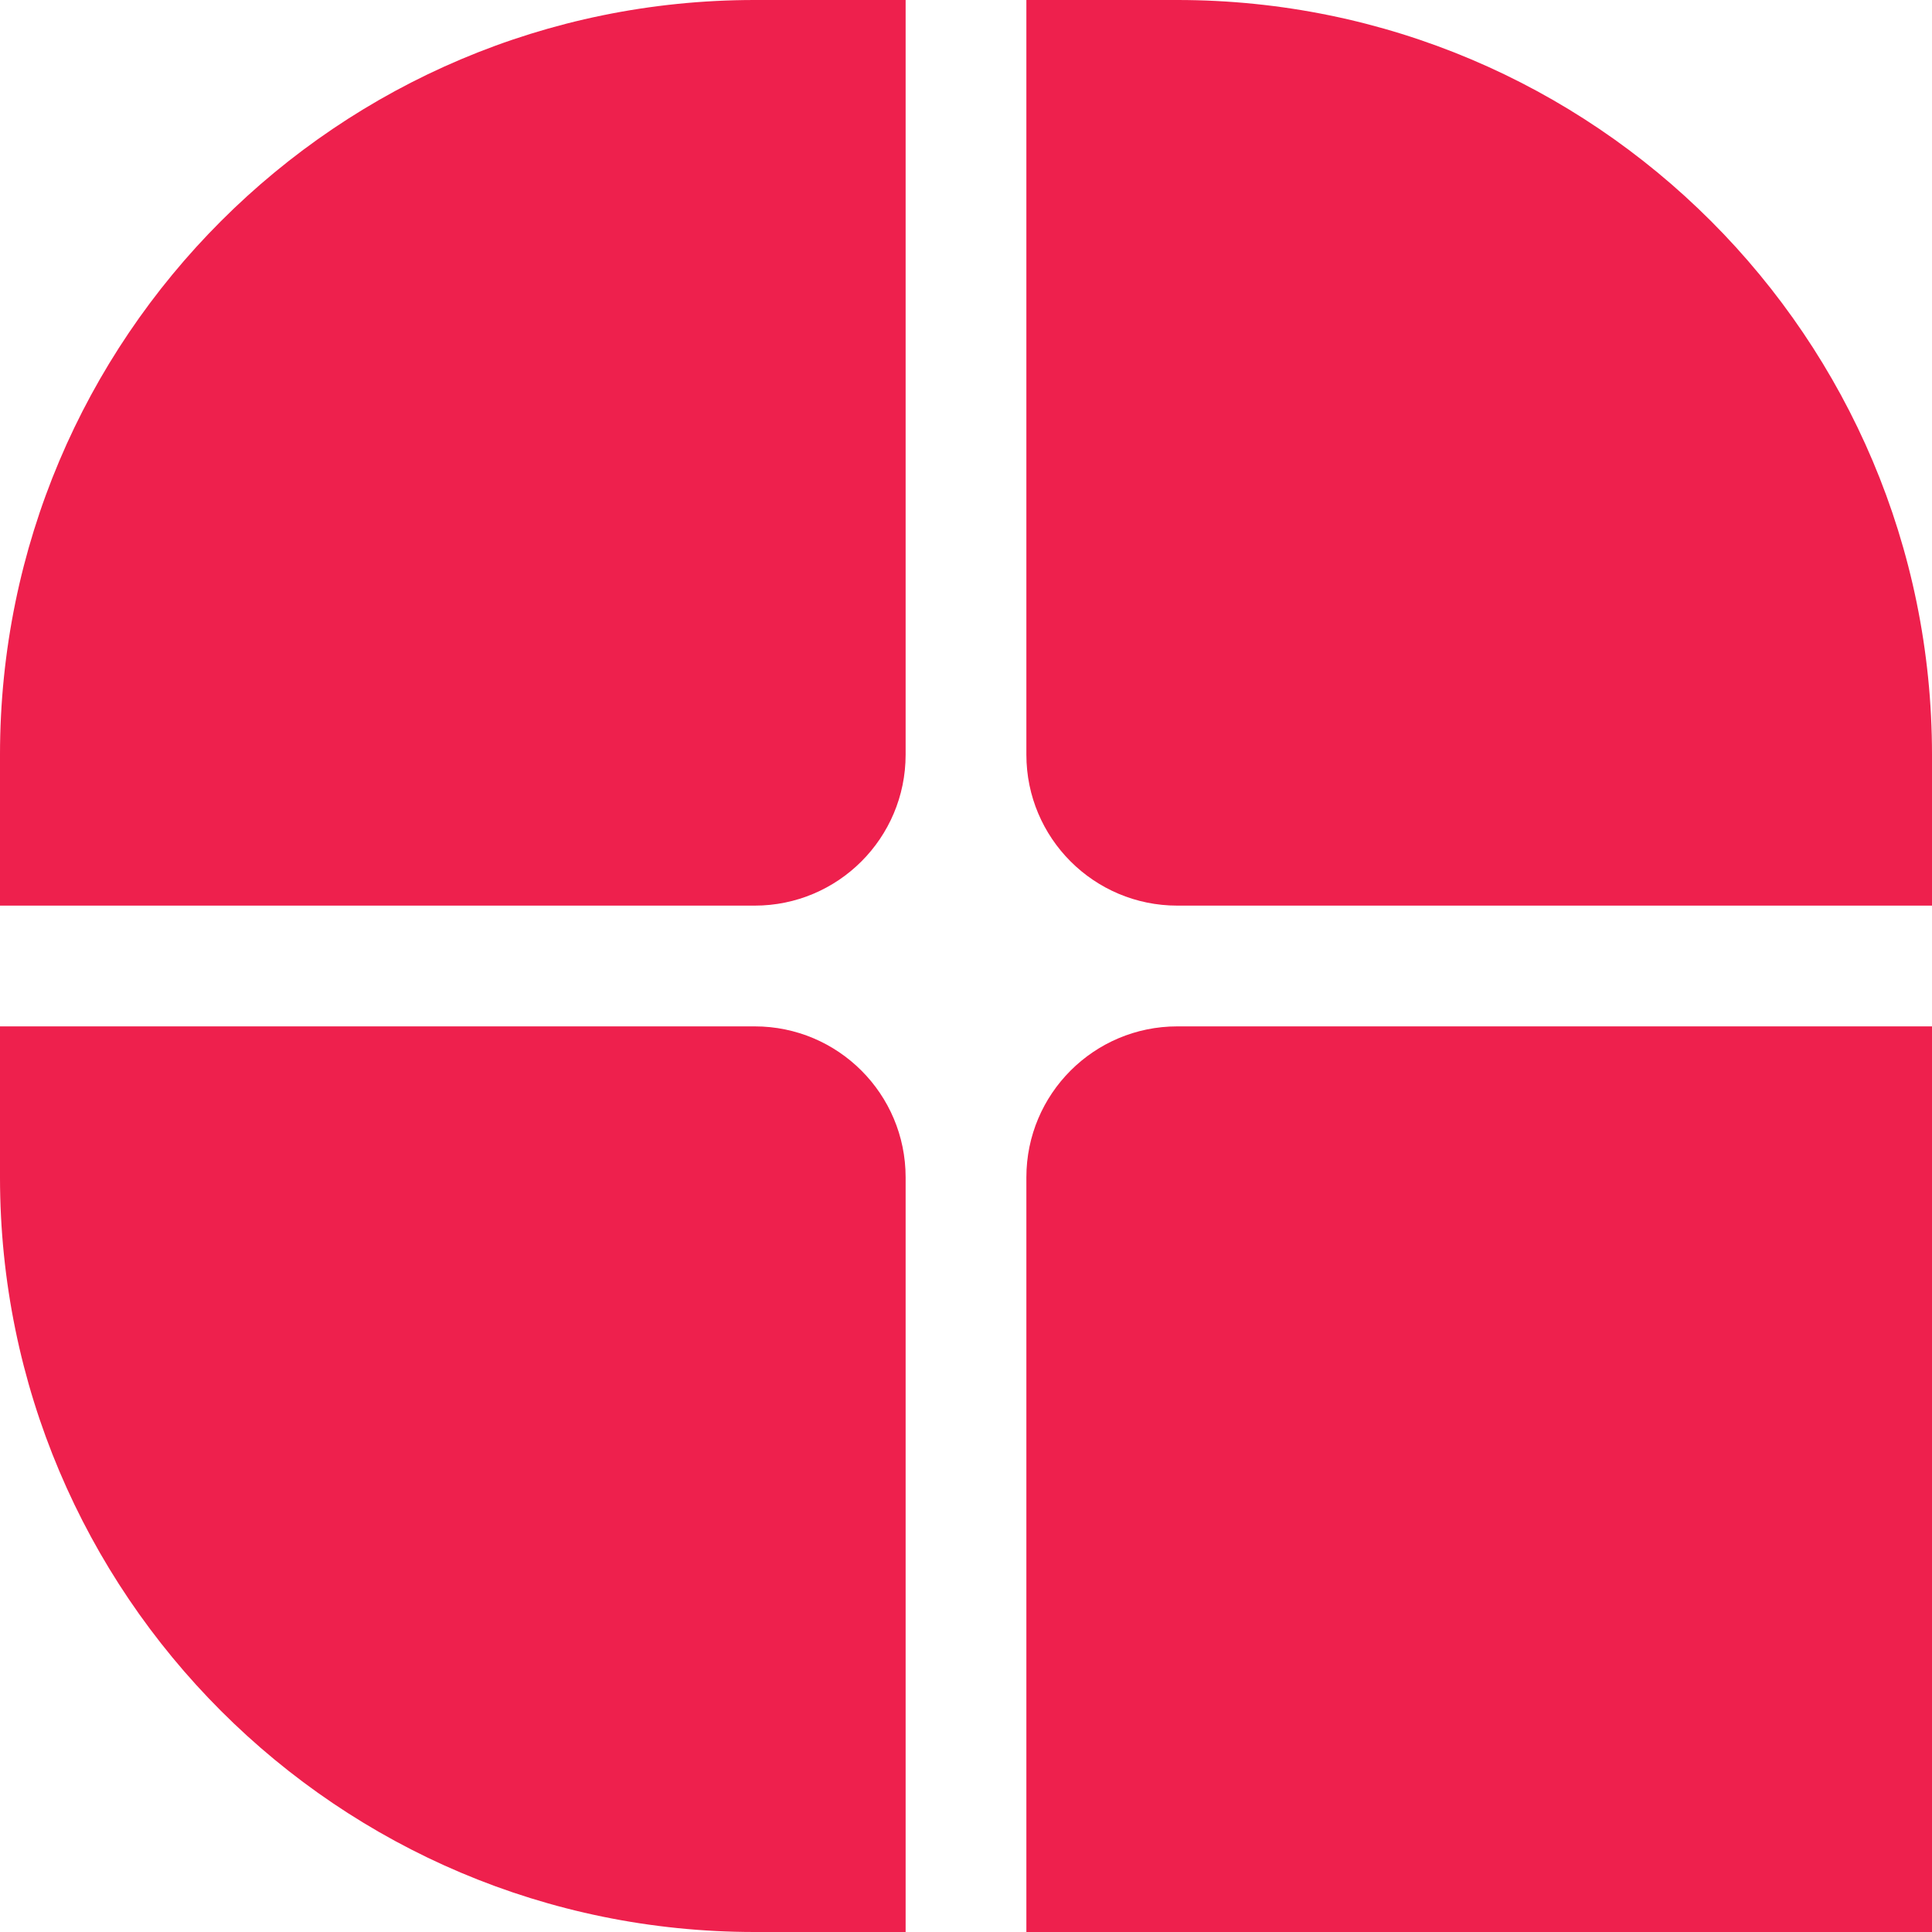
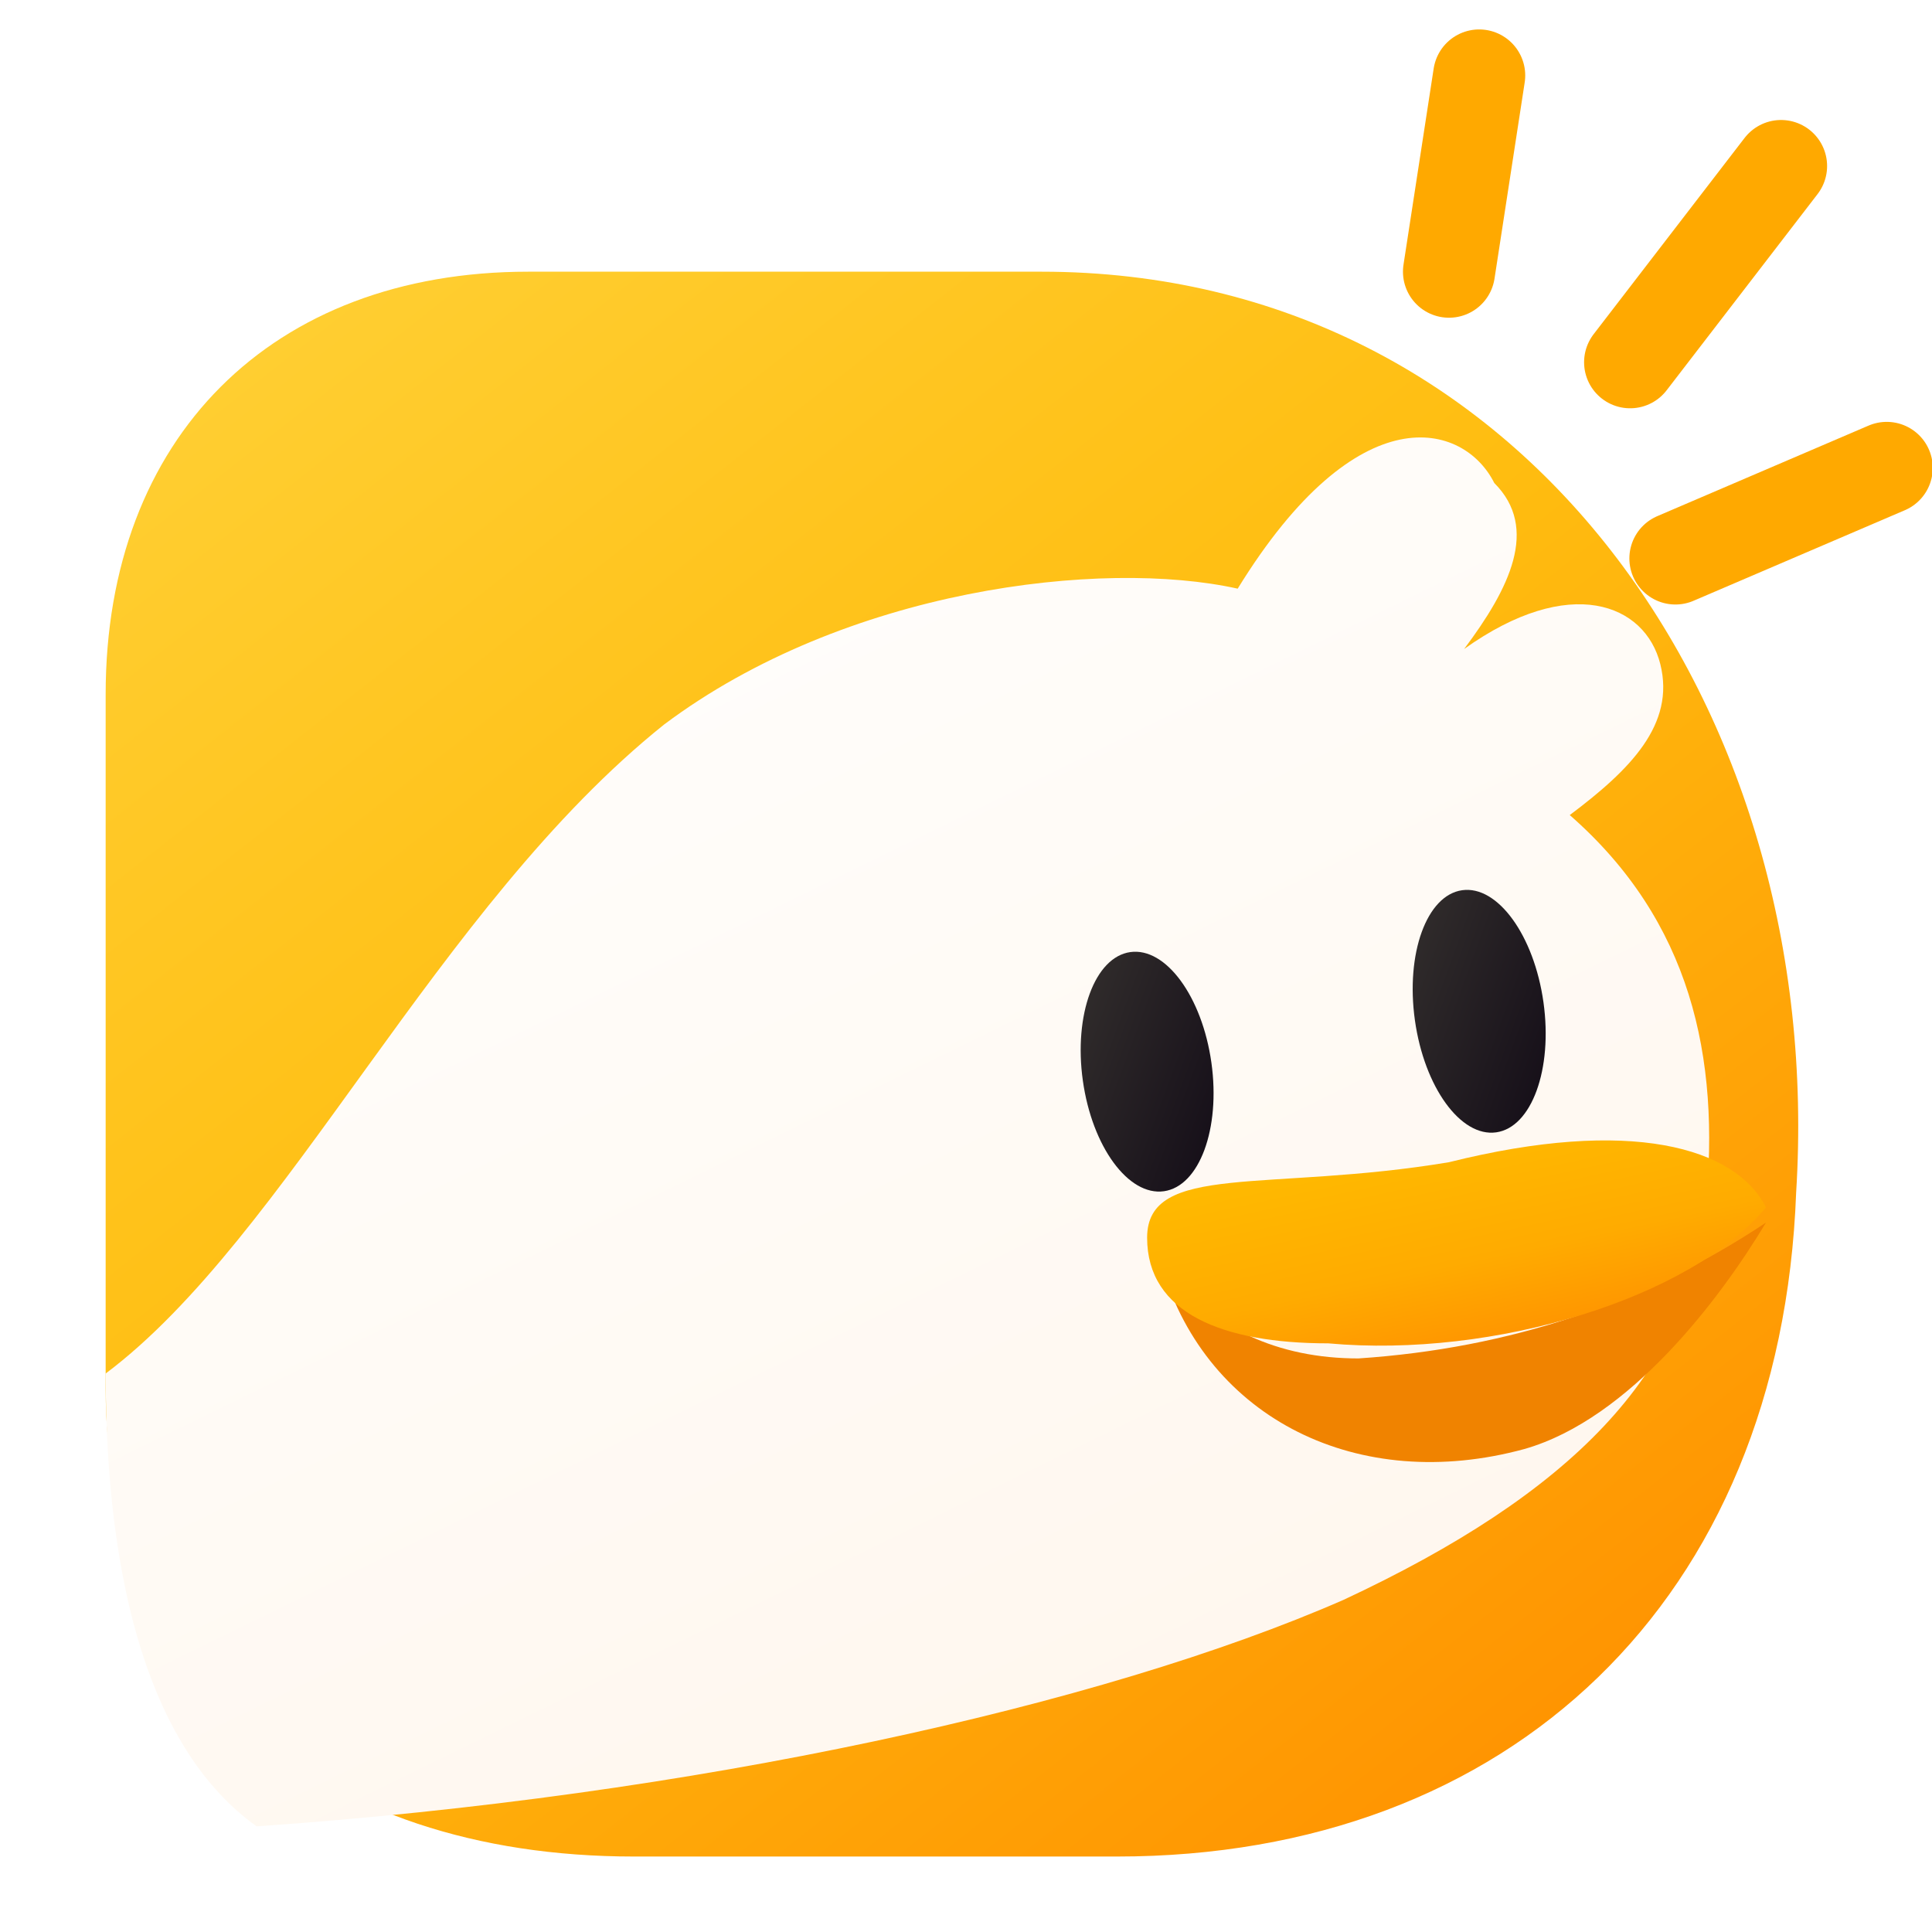
- <svg xmlns="http://www.w3.org/2000/svg" viewBox="0 0 256 256" width="256" height="256" fill="none">
-   <path d="M 100 136 C 111.046 136 120 144.954 120 156 L 120 256 L 100 256 C 44.772 256 0 211.228 0 156 L 0 136 Z M 256 256 L 136 256 L 136 156 C 136 144.954 144.954 136 156 136 L 256 136 Z M 120 100 C 120 111.046 111.046 120 100 120 L 0 120 L 0 100 C 0 44.772 44.772 0 100 0 L 120 0 Z M 156 0 C 211.228 0 256 44.772 256 100 L 256 120 L 156 120 C 144.954 120 136 111.046 136 100 L 136 0 Z" fill="#EE204D" />
+ <svg xmlns="http://www.w3.org/2000/svg" width="32" height="32" viewBox="0 0 128 128" role="img" aria-label="MnemoDuck — Покой">
+   <defs>
+     <linearGradient id="sun" x1="0" y1="0" x2="0.84" y2="1">
+       <stop offset="0" stop-color="#FFD137" />
+       <stop offset=".48" stop-color="#FFBD10" />
+       <stop offset="1" stop-color="#FF9100" />
+     </linearGradient>
+     <linearGradient id="white" x1="0" y1="0" x2=".55" y2="1">
+       <stop offset="0" stop-color="#FFFFFF" />
+       <stop offset="1" stop-color="#FFF7EE" />
+     </linearGradient>
+     <linearGradient id="bill" x1="0" y1="0" x2=".65" y2="1">
+       <stop offset="0" stop-color="#FFC000" />
+       <stop offset=".65" stop-color="#FFAB00" />
+       <stop offset="1" stop-color="#FF9100" />
+     </linearGradient>
+     <linearGradient id="eye" x1="0" y1="0" x2="1" y2="1">
+       <stop offset="0" stop-color="#34302E" />
+       <stop offset="1" stop-color="#120B16" />
+     </linearGradient>
+     <linearGradient id="mouth" x1="0" y1="0" x2="0" y2="1">
+       <stop offset="0" stop-color="#913900" />
+       <stop offset="1" stop-color="#481814" />
+     </linearGradient>
+   </defs>
+   <g class="body">
+     <path class="shell" d="M 35 18 C 18 18 7 29 7 46 L 7 92 C 7 111 21 123 42 123 L 74 123 C 100 123 118 106 119 79 C 121 47 101 18 69 18 Z" fill="url(#sun)" />
+     <path class="face" d="M 7 91 C 19 82 29 60 44 48 C 56 39 73 37 82 39 C 90 26 97 28 99 32 C 102 35 100 39 97 43 C 104 38 109 40 110 44 C 111 48 108 51 104 54 C 112 61 114 70 113 80 C 112 91 104 99 89 106 C 73 113 46 119 17 121 C 10 116 7 105 7 91 Z" fill="url(#white)" />
+     <ellipse class="eye" cx="76" cy="71" rx="4.3" ry="8.0" fill="url(#eye)" transform="rotate(-8 76 71)" />
+     <ellipse class="eye" cx="98" cy="67" rx="4.3" ry="8.1" fill="url(#eye)" transform="rotate(-8 98 67)" />
+     <g class="beak" transform="translate(-8 0)">
+       <path d="M85 84 C88 94 98 99 109 96 C116 94 122 86 125 81 Q113 89 98 90 Q90 90 85 84Z" fill="#F08300" />
+       <path d="M84 82 C84 77 92 79 104 77 C116 74 123 76 125 80 C120 86 107 90 96 89 C89 89 84 87 84 82Z" fill="url(#bill)" />
+     </g>
+     <g class="dec rays" fill="none" stroke="#FFA900" stroke-width="6.1" stroke-linecap="round">
+       <path d="M 98 5 L 96 18" />
+       <path d="M 118 11 L 108 24" />
+       <path d="M 125 31 L 111 37" />
+     </g>
+   </g>
</svg>
